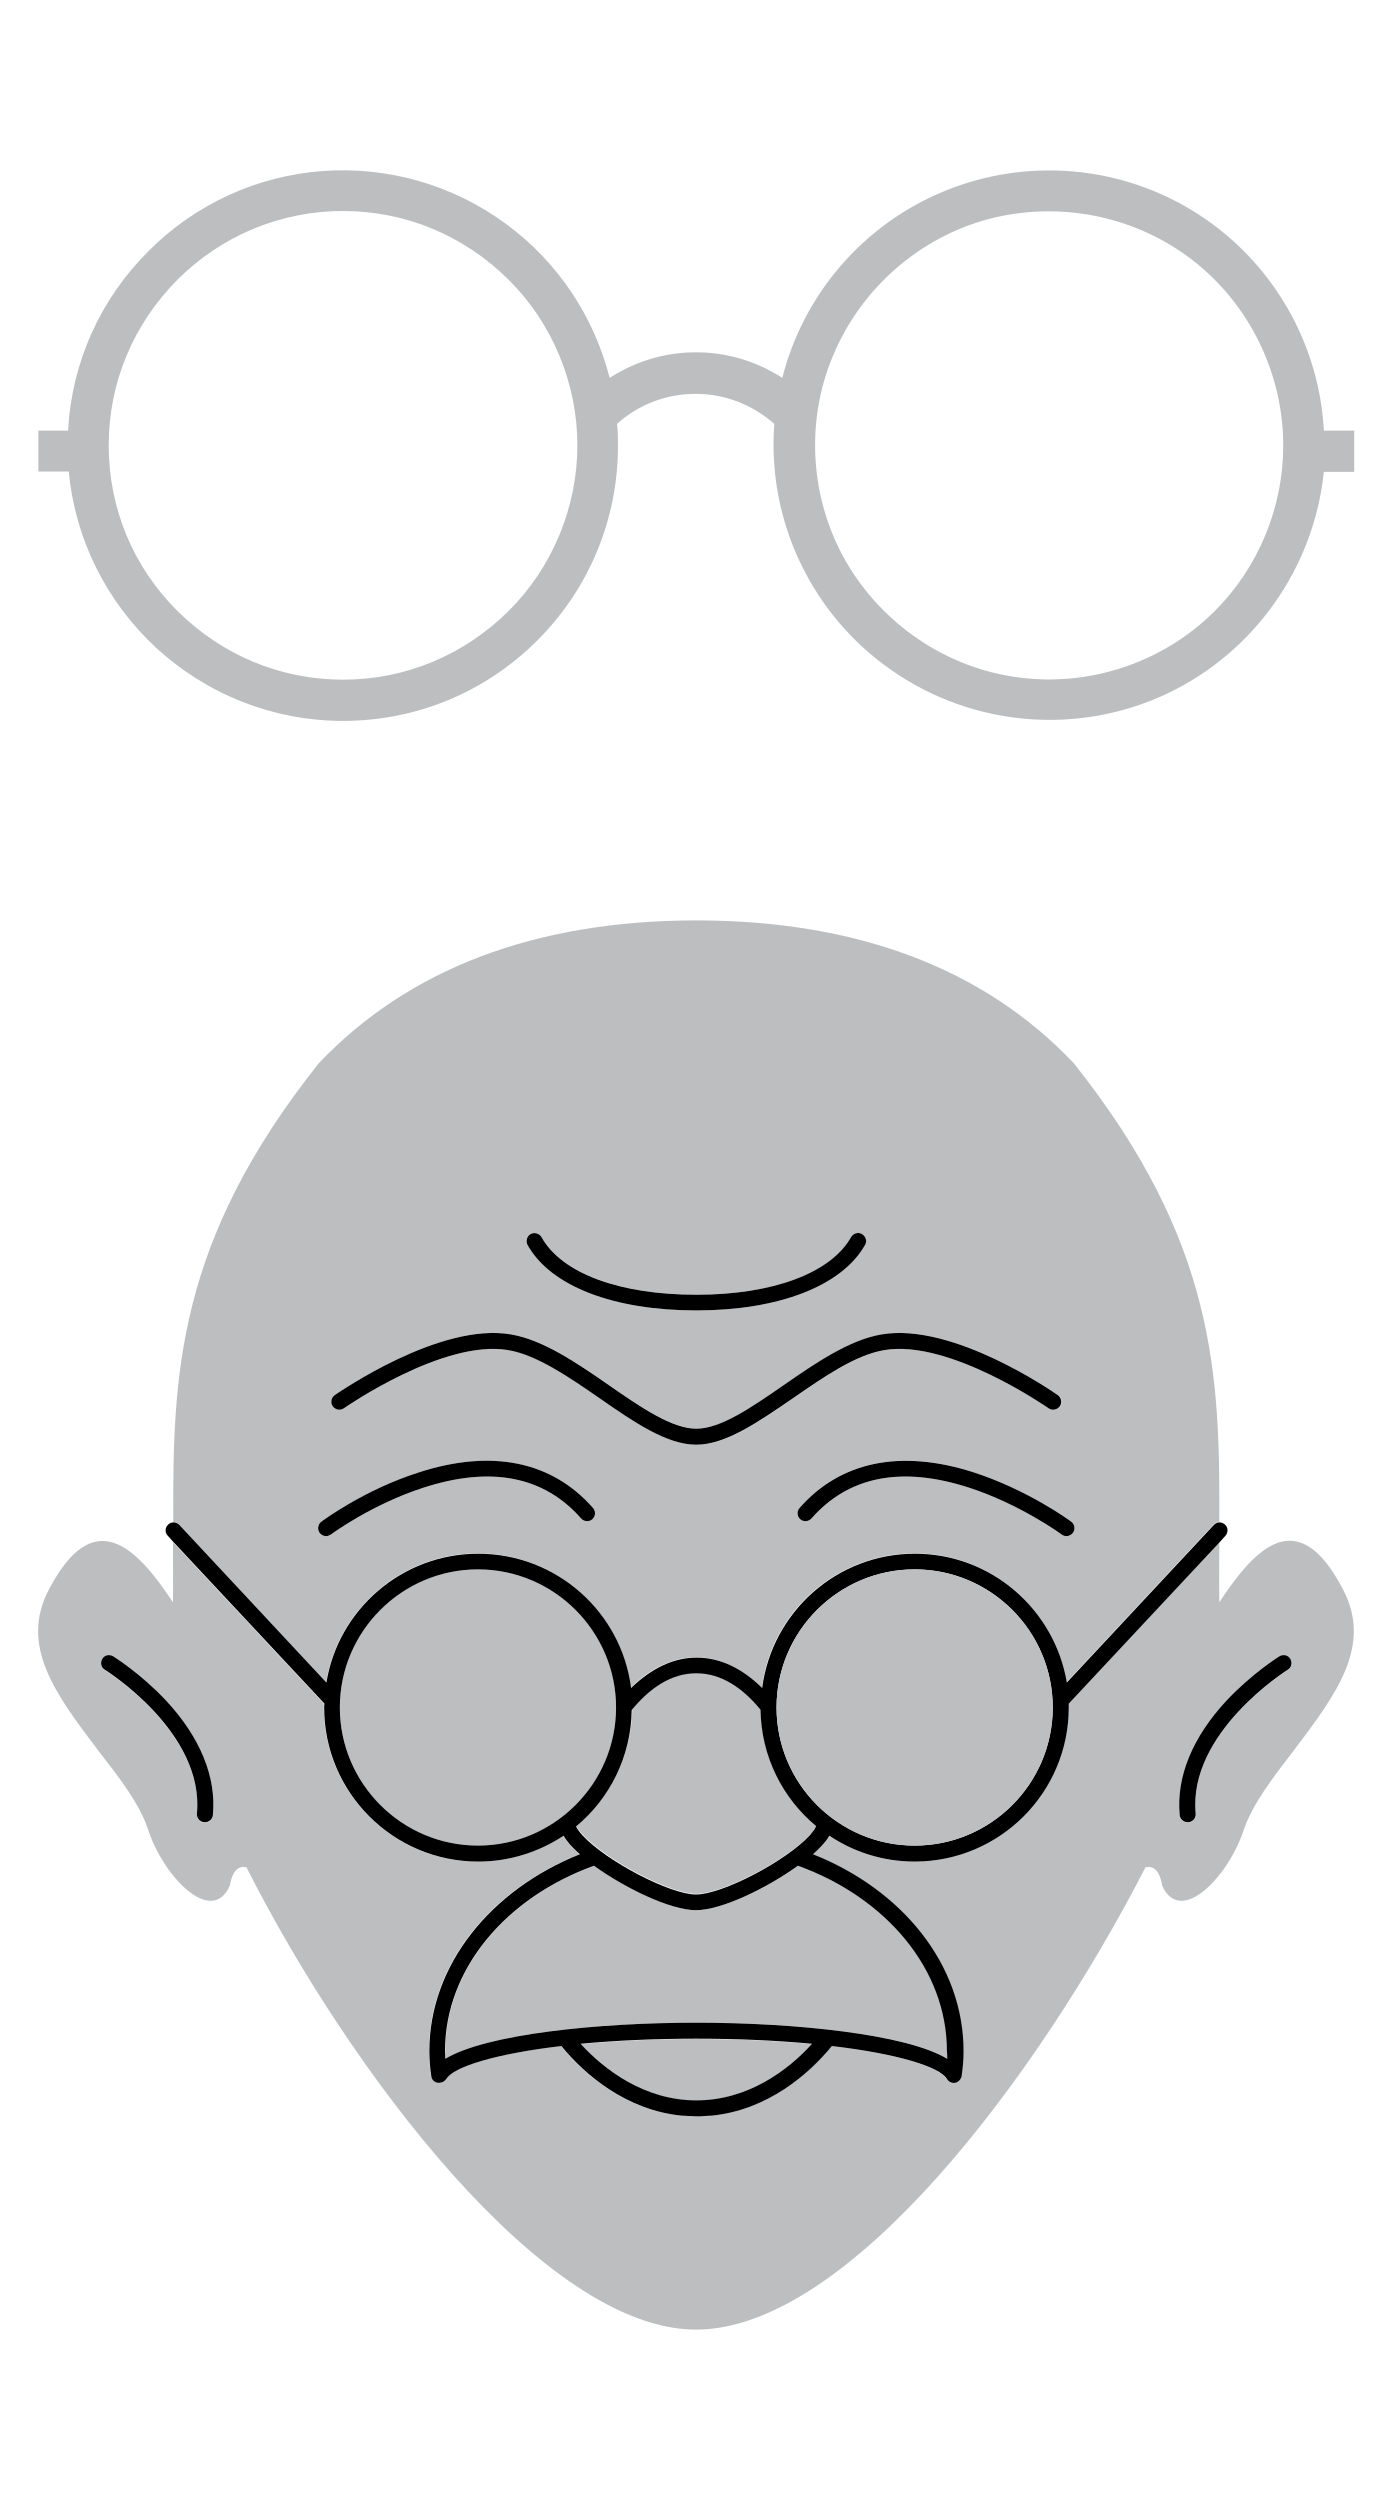
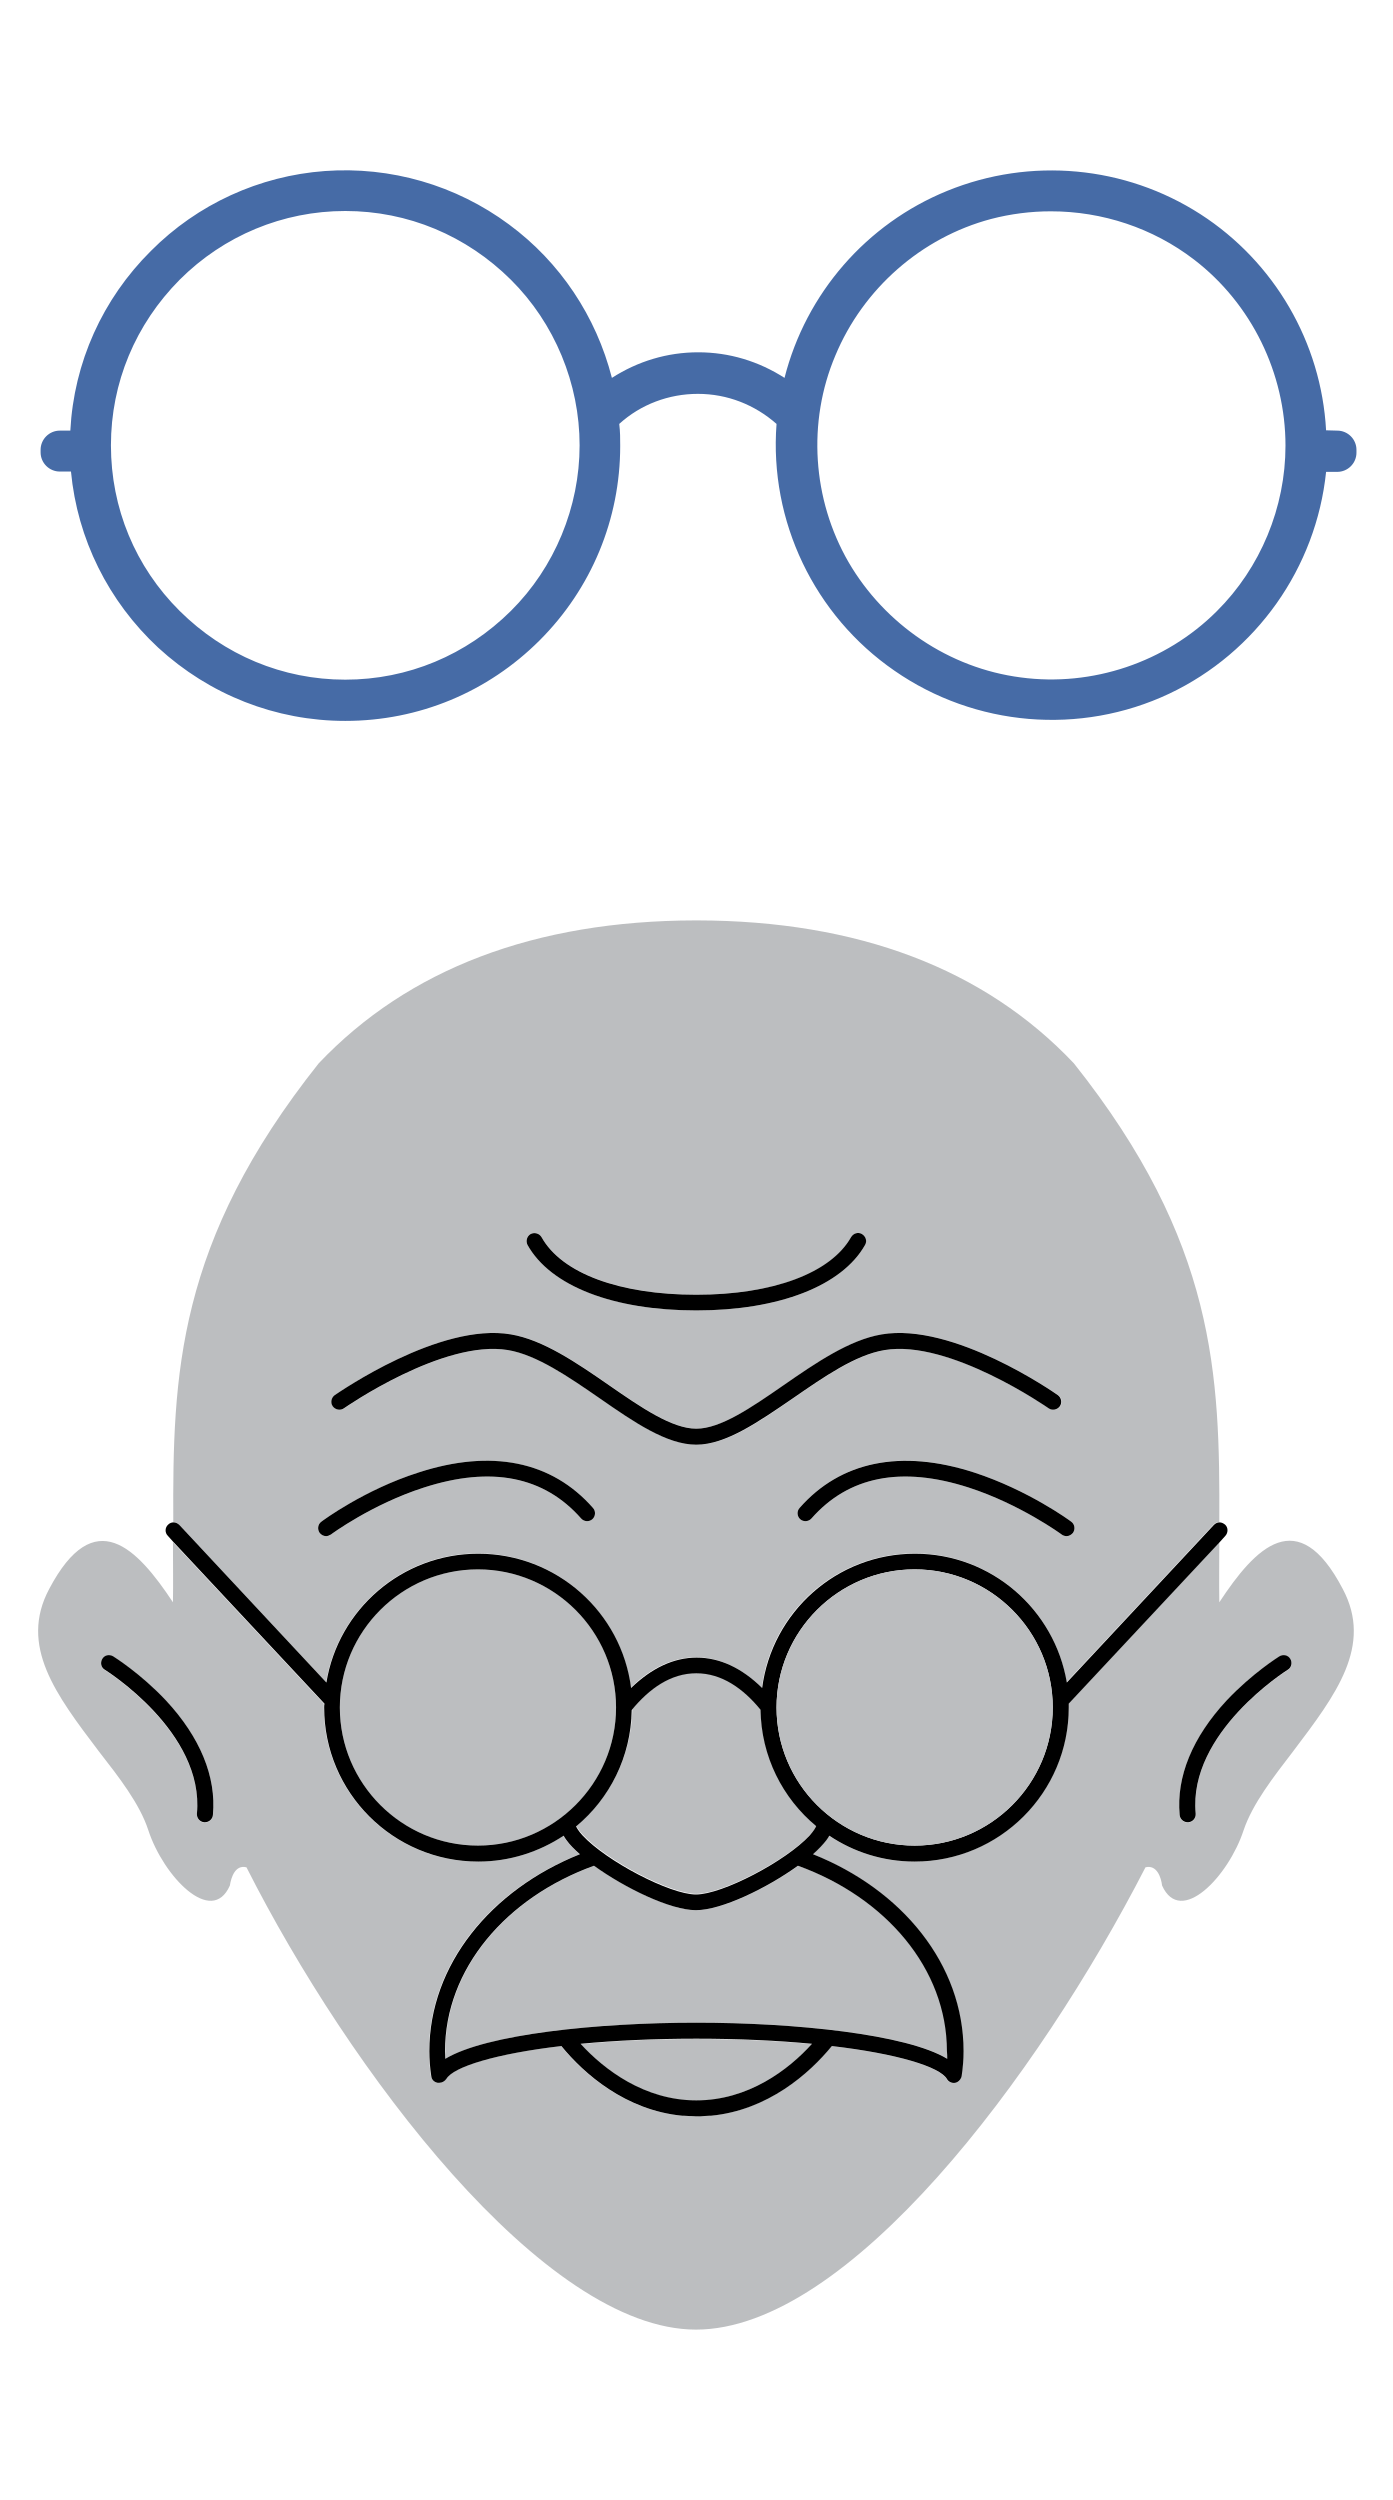
<svg xmlns="http://www.w3.org/2000/svg" version="1.1" id="Capa_1" x="0px" y="0px" viewBox="0 0 435.6 782" style="enable-background:new 0 0 435.6 782;" xml:space="preserve">
  <style type="text/css">
	.st0{fill:#BCBEC0;}
+ 	.st1{fill:#466BA6;}
</style>
  <g>
-     <g>
-       <path class="st0" d="M381.4,501.2c-0.1-6.4,0-12.7,0-18.8l-47.2,50.5c0,0.4,0,0.8,0,1.2c0,26.6-21.6,48.2-48.2,48.2    c-9.8,0-19-3-26.7-8.1c-0.3,0.5-0.5,0.9-0.9,1.4c-1,1.4-2.5,2.9-4.2,4.4c27.8,11.1,47.1,34.6,47.1,61.6c0,2.5-0.2,5.2-0.6,7.8    c-0.1,1.1-0.9,1.9-2,2.1c-1,0.2-2.1-0.3-2.6-1.2c-2.2-3.8-15.5-7.9-36-10.3c-7.1,8.7-20.1,20.1-37.8,21.8c-0.2,0-0.3,0-0.5,0    c-0.6,0-1.1,0.1-1.7,0.1c-0.8,0-1.5,0.1-2.3,0.1s-1.6,0-2.3-0.1c-0.6,0-1.1-0.1-1.7-0.1c-0.2,0-0.3,0-0.5,0    c-17.7-1.7-30.7-13.1-37.8-21.8c-20.5,2.4-33.8,6.5-36,10.3c-0.5,0.8-1.3,1.2-2.2,1.2c-0.2,0-0.3,0-0.5,0c-1-0.2-1.8-1.1-2-2.1    c-0.4-2.7-0.6-5.3-0.6-7.8c0-27.1,19.2-50.5,47.1-61.6c-1.8-1.6-3.2-3.1-4.2-4.4c-0.4-0.5-0.6-0.9-0.9-1.4    c-7.6,5.1-16.8,8.1-26.7,8.1c-26.6,0-48.2-21.6-48.2-48.2c0-0.4,0-0.8,0-1.2l-47.2-50.5c0,6.2,0.1,12.4,0,18.8    c-11.3-17.1-24.6-30.9-38.7-4.2c-9.5,17.8,2.1,33.1,15.5,50.8c6.3,8.1,12.8,16.4,15.5,24.7c4.7,14.4,19.8,30.2,25.5,17.3    c0.4-2.6,1.7-6.6,5.2-5.7c32,63.3,93,144.6,140.6,144.6s106.9-79,140.6-144.6c3.6-0.9,4.9,3.2,5.2,5.7    c5.8,12.9,20.8-2.9,25.5-17.3c2.8-8.3,9.3-16.6,15.5-24.7c13.4-17.7,25-33,15.5-50.8C406,470.2,392.7,484,381.4,501.2z     M66.6,567.8c-0.1,1.3-1.2,2.3-2.5,2.3c-0.1,0-0.2,0-0.2,0c-1.4-0.1-2.4-1.3-2.3-2.7c2.4-25.4-28.5-44.8-28.8-45    c-1.2-0.7-1.5-2.3-0.8-3.4c0.7-1.2,2.3-1.5,3.4-0.8c0.3,0.2,8.5,5.3,16.5,13.8C62.6,543.5,67.7,555.9,66.6,567.8z M402.8,522.4    c-0.3,0.2-31.2,19.5-28.8,45c0.1,1.4-0.9,2.6-2.3,2.7c-0.1,0-0.2,0-0.2,0c-1.3,0-2.4-1-2.5-2.3c-1.1-11.9,4-24.3,14.7-35.8    c8-8.6,16.2-13.6,16.5-13.8c1.2-0.7,2.7-0.4,3.4,0.8C404.4,520.1,404,521.6,402.8,522.4z" />
-       <path class="st0" d="M56,476.9l46,49.3c3.8-22.8,23.6-40.3,47.5-40.3c24.5,0,44.7,18.3,47.8,42c6.4-6.3,13.3-9.5,20.5-9.5    s14.1,3.3,20.5,9.5c3-23.7,23.3-42,47.8-42c23.9,0,43.8,17.5,47.5,40.3l46-49.3c0.5-0.5,1.2-0.8,1.8-0.8    c0.2-46.1-1-87.5-45.5-143.5c-28-29.6-67.6-44.6-117.8-44.7l0,0c-0.1,0-0.2,0-0.3,0s-0.2,0-0.3,0l0,0    c-50.2,0.1-89.8,15.2-117.8,44.7c-44.5,56-45.7,97.5-45.5,143.5C54.9,476.2,55.5,476.4,56,476.9z M335.1,476    c1.1,0.8,1.3,2.4,0.5,3.5c-0.5,0.7-1.2,1-2,1c-0.5,0-1-0.2-1.5-0.5c-0.1-0.1-12.9-9.5-29.1-14.7c-21.1-6.8-37.6-3.5-49.2,9.7    c-0.9,1-2.5,1.1-3.5,0.2s-1.1-2.5-0.2-3.5c12.9-14.7,31.8-18.5,54.6-11.1C321.6,466.1,334.6,475.6,335.1,476z M166,386    c1.2-0.7,2.7-0.2,3.4,1c6.3,11.2,24.4,18,48.4,18c24.1,0,42.2-6.7,48.4-18c0.7-1.2,2.2-1.6,3.4-1c1.2,0.7,1.6,2.2,1,3.4    c-7.2,12.8-26.9,20.5-52.8,20.5s-45.6-7.7-52.8-20.5C164.3,388.2,164.8,386.7,166,386z M104.8,436.4c1.3-0.9,32.7-22.8,55.1-19    c10.1,1.7,20.6,8.9,30.7,15.9c10.1,7,19.7,13.6,27.3,13.6s17.2-6.6,27.3-13.6s20.6-14.2,30.7-15.9c22.3-3.8,53.7,18.1,55.1,19    c1.1,0.8,1.4,2.4,0.6,3.5s-2.4,1.4-3.5,0.6c-0.3-0.2-31-21.6-51.3-18.2c-9,1.5-19,8.4-28.7,15.1c-10.8,7.5-21,14.5-30.2,14.5    s-19.4-7.1-30.2-14.5c-9.7-6.7-19.6-13.6-28.7-15.1c-20.3-3.4-51,18-51.3,18.2c-1.1,0.8-2.7,0.5-3.5-0.6    C103.4,438.7,103.6,437.2,104.8,436.4z M100.5,476c0.5-0.4,13.5-9.9,30.4-15.4c22.9-7.4,41.8-3.5,54.6,11.1c0.9,1,0.8,2.6-0.2,3.5    s-2.6,0.8-3.5-0.2c-11.6-13.2-28.1-16.5-49.2-9.7c-16.1,5.2-29,14.6-29.1,14.7c-0.4,0.3-1,0.5-1.5,0.5c-0.8,0-1.5-0.4-2-1    C99.1,478.4,99.4,476.8,100.5,476z" />
-       <path class="st0" d="M254,639.4c-10.6-1-22.8-1.6-36.2-1.6s-25.6,0.6-36.2,1.6c7.4,8.1,20,17.7,36.2,17.7    C234,657,246.6,647.5,254,639.4z" />
-       <path class="st0" d="M249.7,583.6c-9.7,7-23.9,13.9-31.9,13.9l0,0c-8,0-22.2-6.9-31.9-13.9c-27.4,9.9-46.6,32.2-46.6,58    c0,0.8,0,1.6,0.1,2.4c12.7-7.7,47.6-11.3,78.5-11.3s65.8,3.6,78.5,11.3c0-0.8,0.1-1.6,0.1-2.4    C296.3,615.8,277.1,593.5,249.7,583.6z" />
-       <path class="st0" d="M180.3,571.1c0.2,0.5,0.7,1.4,2,2.8c7.5,8.1,27.4,18.5,35.5,18.5l0,0c8.1,0,28.1-10.4,35.6-18.5    c1.3-1.4,1.8-2.4,2-2.9c-10.5-8.7-17.2-21.8-17.4-36.4c-5.5-6.6-12.2-11.4-20.1-11.4c-8,0-14.7,4.8-20.1,11.4    C197.5,549.4,190.7,562.4,180.3,571.1z" />
-       <circle class="st0" cx="149.5" cy="534.1" r="43.2" />
-       <path d="M101.4,534.1c0,26.6,21.6,48.2,48.2,48.2c9.8,0,19-3,26.7-8.1c0.3,0.5,0.5,0.9,0.9,1.4c1,1.4,2.5,2.9,4.2,4.4    c-27.8,11.1-47.1,34.6-47.1,61.6c0,2.5,0.2,5.2,0.6,7.8c0.1,1.1,0.9,1.9,2,2.1c0.2,0,0.3,0,0.5,0c0.9,0,1.7-0.5,2.2-1.2    c2.2-3.8,15.5-7.9,36-10.3c7.1,8.7,20.1,20.1,37.8,21.8c0.2,0,0.3,0,0.5,0c0.6,0,1.1,0.1,1.7,0.1c0.8,0,1.5,0.1,2.3,0.1    s1.6,0,2.3-0.1c0.6,0,1.1-0.1,1.7-0.1c0.2,0,0.3,0,0.5,0c17.7-1.7,30.7-13.1,37.8-21.8c20.5,2.4,33.8,6.5,36,10.3    c0.5,0.9,1.6,1.4,2.6,1.2s1.8-1.1,2-2.1c0.4-2.7,0.6-5.3,0.6-7.8c0-27.1-19.2-50.5-47.1-61.6c1.8-1.6,3.2-3.1,4.2-4.4    c0.4-0.5,0.6-0.9,0.9-1.4c7.6,5.1,16.8,8.1,26.7,8.1c26.6,0,48.2-21.6,48.2-48.2c0-0.4,0-0.8,0-1.2l47.2-50.5l1.8-2    c0.9-1,0.9-2.6-0.1-3.5c-0.5-0.4-1.1-0.7-1.7-0.7c-0.7,0-1.3,0.3-1.8,0.8l-46,49.3c-3.8-22.8-23.6-40.3-47.5-40.3    c-24.5,0-44.7,18.3-47.8,42c-6.4-6.3-13.3-9.5-20.5-9.5s-14.1,3.3-20.5,9.5c-3-23.7-23.3-42-47.8-42c-23.9,0-43.8,17.5-47.5,40.3    l-46-49.3c-0.5-0.5-1.2-0.8-1.8-0.8s-1.2,0.2-1.7,0.7c-1,0.9-1.1,2.5-0.1,3.5l1.8,2l47.2,50.5    C101.4,533.3,101.4,533.7,101.4,534.1z M192.7,534.1c0,23.8-19.4,43.2-43.2,43.2s-43.2-19.4-43.2-43.2c0-23.8,19.4-43.2,43.2-43.2    S192.7,510.3,192.7,534.1z M217.8,523.4c8,0,14.7,4.8,20.1,11.4c0.2,14.6,6.9,27.7,17.4,36.4c-0.2,0.5-0.7,1.4-2,2.9    c-7.5,8.1-27.4,18.5-35.6,18.5l0,0c-8.1,0-28-10.4-35.5-18.5c-1.3-1.4-1.8-2.4-2-2.8c10.5-8.7,17.2-21.8,17.4-36.4    C203.1,528.2,209.8,523.4,217.8,523.4z M286.1,490.9c23.8,0,43.2,19.4,43.2,43.2c0,23.8-19.4,43.2-43.2,43.2s-43.2-19.4-43.2-43.2    C242.9,510.3,262.3,490.9,286.1,490.9z M296.3,644c-12.7-7.7-47.6-11.3-78.5-11.3s-65.8,3.6-78.5,11.3c0-0.8-0.1-1.6-0.1-2.4    c0-25.8,19.2-48.1,46.6-58c9.7,7,23.9,13.9,31.9,13.9l0,0c8,0,22.2-6.9,31.9-13.9c27.4,9.9,46.6,32.2,46.6,58    C296.3,642.4,296.3,643.2,296.3,644z M217.8,657c-16.2,0-28.8-9.6-36.2-17.7c10.6-1,22.8-1.6,36.2-1.6s25.6,0.6,36.2,1.6    C246.6,647.5,234,657,217.8,657z" />
-       <circle class="st0" cx="286.1" cy="534.1" r="43.2" />
-       <path d="M35.4,518.1c-1.2-0.7-2.7-0.4-3.4,0.8s-0.4,2.7,0.8,3.4c0.3,0.2,31.2,19.5,28.8,45c-0.1,1.4,0.9,2.6,2.3,2.7    c0.1,0,0.2,0,0.2,0c1.3,0,2.4-1,2.5-2.3c1.1-11.9-4-24.3-14.7-35.8C43.9,523.4,35.7,518.3,35.4,518.1z" />
-       <path d="M400.2,518.1c-0.3,0.2-8.5,5.3-16.5,13.8c-10.7,11.5-15.8,23.9-14.7,35.8c0.1,1.3,1.2,2.3,2.5,2.3c0.1,0,0.2,0,0.2,0    c1.4-0.1,2.4-1.3,2.3-2.7c-2.4-25.4,28.5-44.8,28.8-45c1.2-0.7,1.5-2.3,0.8-3.4C402.9,517.7,401.4,517.4,400.2,518.1z" />
-       <path d="M217.8,409.9c25.9,0,45.6-7.7,52.8-20.5c0.7-1.2,0.2-2.7-1-3.4c-1.2-0.7-2.7-0.2-3.4,1c-6.3,11.2-24.4,18-48.4,18    s-42.1-6.7-48.4-18c-0.7-1.2-2.2-1.6-3.4-1c-1.2,0.7-1.6,2.2-1,3.4C172.2,402.3,191.9,409.9,217.8,409.9z" />
-       <path d="M102,480.5c0.5,0,1-0.2,1.5-0.5c0.1-0.1,12.9-9.5,29.1-14.7c21.1-6.8,37.6-3.5,49.2,9.7c0.9,1,2.5,1.1,3.5,0.2    c1-0.9,1.1-2.5,0.2-3.5c-12.9-14.7-31.8-18.5-54.6-11.1c-16.9,5.4-29.9,15-30.4,15.4c-1.1,0.8-1.3,2.4-0.5,3.5    C100.5,480.1,101.2,480.5,102,480.5z" />
-       <path d="M250.1,471.7c-0.9,1-0.8,2.6,0.2,3.5s2.6,0.8,3.5-0.2c11.6-13.2,28.1-16.5,49.2-9.7c16.1,5.2,29,14.6,29.1,14.7    c0.4,0.3,1,0.5,1.5,0.5c0.8,0,1.5-0.4,2-1c0.8-1.1,0.6-2.7-0.5-3.5c-0.5-0.4-13.5-9.9-30.4-15.4    C281.8,453.2,262.9,457.1,250.1,471.7z" />
-       <path d="M107.6,440.5c0.3-0.2,31-21.6,51.3-18.2c9,1.5,19,8.4,28.7,15.1c10.8,7.5,21,14.5,30.2,14.5s19.4-7.1,30.2-14.5    c9.7-6.7,19.6-13.6,28.7-15.1c20.3-3.4,51,18,51.3,18.2c1.1,0.8,2.7,0.5,3.5-0.6s0.5-2.7-0.6-3.5c-1.3-0.9-32.7-22.8-55.1-19    c-10.1,1.7-20.6,8.9-30.7,15.9c-10.1,7-19.7,13.6-27.3,13.6s-17.2-6.6-27.3-13.6s-20.6-14.2-30.7-15.9    c-22.3-3.8-53.7,18.1-55.1,19c-1.1,0.8-1.4,2.4-0.6,3.5C104.9,441,106.5,441.3,107.6,440.5z" />
-     </g>
-     <g>
-       <path class="st0" d="M414.1,134.6c-1.5-27.5-16.2-52.7-39.3-67.6c-23.6-15.2-53.2-17.9-79.2-7.3c-25.3,10.3-44.2,32.1-50.9,58.5    c-8.1-5.2-17.3-8-27-8c-9.7,0-18.9,2.8-27,8c-4.9-19.2-16.2-36.2-32.2-48c-16.6-12.3-37-18.2-57.6-16.7    c-20.4,1.5-39.8,10.3-54.4,25c-15.1,15-24.1,34.9-25.2,56.2H12v12.8h9.5c2,21.1,11.7,40.6,27.3,55.1c16,14.7,36.7,22.9,58.5,22.9    c23,0,44.6-9,60.8-25.2s25.2-37.9,25.2-60.8c0-2.3,0-4.5-0.3-6.9c6.7-6.1,15.5-9.4,24.6-9.4c9.2,0,17.8,3.4,24.6,9.4    c-2.3,30.4,11.8,59.9,36.9,77.2c25.2,17.5,58.1,20.3,85.9,7.2c27.3-12.9,46-39.4,49.1-69.4h9.5v-12.9H414.1z M401.4,139.4    c0,19.3-7.8,38.2-21.5,51.8l0,0c-16,16-39,23.7-61.3,20.7c-22.4-2.9-42.5-16.5-53.9-36.1c-11.3-19.6-12.9-43.8-4.1-64.6    c8.7-20.9,26.9-36.9,48.7-42.7c6.1-1.6,12.5-2.4,18.7-2.4c16.1,0,31.9,5.2,44.8,15.1C390.8,95,401.4,116.8,401.4,139.4z     M159.1,191.1c-13.9,13.8-32.2,21.5-51.8,21.5s-37.9-7.7-51.8-21.5C41.6,177.3,34,158.9,34,139.3s7.7-37.9,21.5-51.8    C69.3,73.7,87.8,66,107.3,66c19.6,0,37.9,7.7,51.8,21.5c13.7,13.6,21.5,32.5,21.5,51.8S172.8,177.5,159.1,191.1L159.1,191.1z" />
-     </g>
+     <path class="st0" d="M381.4,501.2c-0.1-6.4,0-12.7,0-18.8l-47.2,50.5c0,0.4,0,0.8,0,1.2c0,26.6-21.6,48.2-48.2,48.2   c-9.8,0-19-3-26.7-8.1c-0.3,0.5-0.5,0.9-0.9,1.4c-1,1.4-2.5,2.9-4.2,4.4c27.8,11.1,47.1,34.6,47.1,61.6c0,2.5-0.2,5.2-0.6,7.8   c-0.1,1.1-0.9,1.9-2,2.1c-1,0.2-2.1-0.3-2.6-1.2c-2.2-3.8-15.5-7.9-36-10.3c-7.1,8.7-20.1,20.1-37.8,21.8c-0.2,0-0.3,0-0.5,0   c-0.6,0-1.1,0.1-1.7,0.1c-0.8,0-1.5,0.1-2.3,0.1s-1.6,0-2.3-0.1c-0.6,0-1.1-0.1-1.7-0.1c-0.2,0-0.3,0-0.5,0   c-17.7-1.7-30.7-13.1-37.8-21.8c-20.5,2.4-33.8,6.5-36,10.3c-0.5,0.8-1.3,1.2-2.2,1.2c-0.2,0-0.3,0-0.5,0c-1-0.2-1.8-1.1-2-2.1   c-0.4-2.7-0.6-5.3-0.6-7.8c0-27.1,19.2-50.5,47.1-61.6c-1.8-1.6-3.2-3.1-4.2-4.4c-0.4-0.5-0.6-0.9-0.9-1.4   c-7.6,5.1-16.8,8.1-26.7,8.1c-26.6,0-48.2-21.6-48.2-48.2c0-0.4,0-0.8,0-1.2l-47.2-50.5c0,6.2,0.1,12.4,0,18.8   c-11.3-17.1-24.6-30.9-38.7-4.2c-9.5,17.8,2.1,33.1,15.5,50.8c6.3,8.1,12.8,16.4,15.5,24.7c4.7,14.4,19.8,30.2,25.5,17.3   c0.4-2.6,1.7-6.6,5.2-5.7c32,63.3,93,144.6,140.6,144.6s106.9-79,140.6-144.6c3.6-0.9,4.9,3.2,5.2,5.7c5.8,12.9,20.8-2.9,25.5-17.3   c2.8-8.3,9.3-16.6,15.5-24.7c13.4-17.7,25-33,15.5-50.8C406,470.2,392.7,484,381.4,501.2z M66.6,567.8c-0.1,1.3-1.2,2.3-2.5,2.3   c-0.1,0-0.2,0-0.2,0c-1.4-0.1-2.4-1.3-2.3-2.7c2.4-25.4-28.5-44.8-28.8-45c-1.2-0.7-1.5-2.3-0.8-3.4c0.7-1.2,2.3-1.5,3.4-0.8   c0.3,0.2,8.5,5.3,16.5,13.8C62.6,543.5,67.7,555.9,66.6,567.8z M402.8,522.4c-0.3,0.2-31.2,19.5-28.8,45c0.1,1.4-0.9,2.6-2.3,2.7   c-0.1,0-0.2,0-0.2,0c-1.3,0-2.4-1-2.5-2.3c-1.1-11.9,4-24.3,14.7-35.8c8-8.6,16.2-13.6,16.5-13.8c1.2-0.7,2.7-0.4,3.4,0.8   C404.4,520.1,404,521.6,402.8,522.4z" />
+     <path class="st0" d="M56,476.9l46,49.3c3.8-22.8,23.6-40.3,47.5-40.3c24.5,0,44.7,18.3,47.8,42c6.4-6.3,13.3-9.5,20.5-9.5   s14.1,3.3,20.5,9.5c3-23.7,23.3-42,47.8-42c23.9,0,43.8,17.5,47.5,40.3l46-49.3c0.5-0.5,1.2-0.8,1.8-0.8   c0.2-46.1-1-87.5-45.5-143.5c-28-29.6-67.6-44.6-117.8-44.7l0,0c-0.1,0-0.2,0-0.3,0s-0.2,0-0.3,0l0,0   c-50.2,0.1-89.8,15.2-117.8,44.7c-44.5,56-45.7,97.5-45.5,143.5C54.9,476.2,55.5,476.4,56,476.9z M335.1,476   c1.1,0.8,1.3,2.4,0.5,3.5c-0.5,0.7-1.2,1-2,1c-0.5,0-1-0.2-1.5-0.5c-0.1-0.1-12.9-9.5-29.1-14.7c-21.1-6.8-37.6-3.5-49.2,9.7   c-0.9,1-2.5,1.1-3.5,0.2s-1.1-2.5-0.2-3.5c12.9-14.7,31.8-18.5,54.6-11.1C321.6,466.1,334.6,475.6,335.1,476z M166,386   c1.2-0.7,2.7-0.2,3.4,1c6.3,11.2,24.4,18,48.4,18c24.1,0,42.2-6.7,48.4-18c0.7-1.2,2.2-1.6,3.4-1c1.2,0.7,1.6,2.2,1,3.4   c-7.2,12.8-26.9,20.5-52.8,20.5s-45.6-7.7-52.8-20.5C164.3,388.2,164.8,386.7,166,386z M104.8,436.4c1.3-0.9,32.7-22.8,55.1-19   c10.1,1.7,20.6,8.9,30.7,15.9c10.1,7,19.7,13.6,27.3,13.6s17.2-6.6,27.3-13.6s20.6-14.2,30.7-15.9c22.3-3.8,53.7,18.1,55.1,19   c1.1,0.8,1.4,2.4,0.6,3.5s-2.4,1.4-3.5,0.6c-0.3-0.2-31-21.6-51.3-18.2c-9,1.5-19,8.4-28.7,15.1c-10.8,7.5-21,14.5-30.2,14.5   s-19.4-7.1-30.2-14.5c-9.7-6.7-19.6-13.6-28.7-15.1c-20.3-3.4-51,18-51.3,18.2c-1.1,0.8-2.7,0.5-3.5-0.6   C103.4,438.7,103.6,437.2,104.8,436.4z M100.5,476c0.5-0.4,13.5-9.9,30.4-15.4c22.9-7.4,41.8-3.5,54.6,11.1c0.9,1,0.8,2.6-0.2,3.5   s-2.6,0.8-3.5-0.2c-11.6-13.2-28.1-16.5-49.2-9.7c-16.1,5.2-29,14.6-29.1,14.7c-0.4,0.3-1,0.5-1.5,0.5c-0.8,0-1.5-0.4-2-1   C99.1,478.4,99.4,476.8,100.5,476z" />
+     <path class="st0" d="M254,639.4c-10.6-1-22.8-1.6-36.2-1.6s-25.6,0.6-36.2,1.6c7.4,8.1,20,17.7,36.2,17.7   C234,657,246.6,647.5,254,639.4z" />
+     <path class="st0" d="M249.7,583.6c-9.7,7-23.9,13.9-31.9,13.9l0,0c-8,0-22.2-6.9-31.9-13.9c-27.4,9.9-46.6,32.2-46.6,58   c0,0.8,0,1.6,0.1,2.4c12.7-7.7,47.6-11.3,78.5-11.3s65.8,3.6,78.5,11.3c0-0.8,0.1-1.6,0.1-2.4C296.3,615.8,277.1,593.5,249.7,583.6   z" />
+     <path class="st0" d="M180.3,571.1c0.2,0.5,0.7,1.4,2,2.8c7.5,8.1,27.4,18.5,35.5,18.5l0,0c8.1,0,28.1-10.4,35.6-18.5   c1.3-1.4,1.8-2.4,2-2.9c-10.5-8.7-17.2-21.8-17.4-36.4c-5.5-6.6-12.2-11.4-20.1-11.4c-8,0-14.7,4.8-20.1,11.4   C197.5,549.4,190.7,562.4,180.3,571.1z" />
+     <circle class="st0" cx="149.5" cy="534.1" r="43.2" />
+     <path d="M101.4,534.1c0,26.6,21.6,48.2,48.2,48.2c9.8,0,19-3,26.7-8.1c0.3,0.5,0.5,0.9,0.9,1.4c1,1.4,2.5,2.9,4.2,4.4   c-27.8,11.1-47.1,34.6-47.1,61.6c0,2.5,0.2,5.2,0.6,7.8c0.1,1.1,0.9,1.9,2,2.1c0.2,0,0.3,0,0.5,0c0.9,0,1.7-0.5,2.2-1.2   c2.2-3.8,15.5-7.9,36-10.3c7.1,8.7,20.1,20.1,37.8,21.8c0.2,0,0.3,0,0.5,0c0.6,0,1.1,0.1,1.7,0.1c0.8,0,1.5,0.1,2.3,0.1   s1.6,0,2.3-0.1c0.6,0,1.1-0.1,1.7-0.1c0.2,0,0.3,0,0.5,0c17.7-1.7,30.7-13.1,37.8-21.8c20.5,2.4,33.8,6.5,36,10.3   c0.5,0.9,1.6,1.4,2.6,1.2s1.8-1.1,2-2.1c0.4-2.7,0.6-5.3,0.6-7.8c0-27.1-19.2-50.5-47.1-61.6c1.8-1.6,3.2-3.1,4.2-4.4   c0.4-0.5,0.6-0.9,0.9-1.4c7.6,5.1,16.8,8.1,26.7,8.1c26.6,0,48.2-21.6,48.2-48.2c0-0.4,0-0.8,0-1.2l47.2-50.5l1.8-2   c0.9-1,0.9-2.6-0.1-3.5c-0.5-0.4-1.1-0.7-1.7-0.7c-0.7,0-1.3,0.3-1.8,0.8l-46,49.3c-3.8-22.8-23.6-40.3-47.5-40.3   c-24.5,0-44.7,18.3-47.8,42c-6.4-6.3-13.3-9.5-20.5-9.5s-14.1,3.3-20.5,9.5c-3-23.7-23.3-42-47.8-42c-23.9,0-43.8,17.5-47.5,40.3   l-46-49.3c-0.5-0.5-1.2-0.8-1.8-0.8s-1.2,0.2-1.7,0.7c-1,0.9-1.1,2.5-0.1,3.5l1.8,2l47.2,50.5C101.4,533.3,101.4,533.7,101.4,534.1   z M192.7,534.1c0,23.8-19.4,43.2-43.2,43.2s-43.2-19.4-43.2-43.2s19.4-43.2,43.2-43.2S192.7,510.3,192.7,534.1z M217.8,523.4   c8,0,14.7,4.8,20.1,11.4c0.2,14.6,6.9,27.7,17.4,36.4c-0.2,0.5-0.7,1.4-2,2.9c-7.5,8.1-27.4,18.5-35.6,18.5l0,0   c-8.1,0-28-10.4-35.5-18.5c-1.3-1.4-1.8-2.4-2-2.8c10.5-8.7,17.2-21.8,17.4-36.4C203.1,528.2,209.8,523.4,217.8,523.4z    M286.1,490.9c23.8,0,43.2,19.4,43.2,43.2s-19.4,43.2-43.2,43.2s-43.2-19.4-43.2-43.2C242.9,510.3,262.3,490.9,286.1,490.9z    M296.3,644c-12.7-7.7-47.6-11.3-78.5-11.3s-65.8,3.6-78.5,11.3c0-0.8-0.1-1.6-0.1-2.4c0-25.8,19.2-48.1,46.6-58   c9.7,7,23.9,13.9,31.9,13.9l0,0c8,0,22.2-6.9,31.9-13.9c27.4,9.9,46.6,32.2,46.6,58C296.3,642.4,296.3,643.2,296.3,644z M217.8,657   c-16.2,0-28.8-9.6-36.2-17.7c10.6-1,22.8-1.6,36.2-1.6s25.6,0.6,36.2,1.6C246.6,647.5,234,657,217.8,657z" />
+     <circle class="st0" cx="286.1" cy="534.1" r="43.2" />
+     <path d="M35.4,518.1c-1.2-0.7-2.7-0.4-3.4,0.8s-0.4,2.7,0.8,3.4c0.3,0.2,31.2,19.5,28.8,45c-0.1,1.4,0.9,2.6,2.3,2.7   c0.1,0,0.2,0,0.2,0c1.3,0,2.4-1,2.5-2.3c1.1-11.9-4-24.3-14.7-35.8C43.9,523.4,35.7,518.3,35.4,518.1z" />
+     <path d="M400.2,518.1c-0.3,0.2-8.5,5.3-16.5,13.8c-10.7,11.5-15.8,23.9-14.7,35.8c0.1,1.3,1.2,2.3,2.5,2.3c0.1,0,0.2,0,0.2,0   c1.4-0.1,2.4-1.3,2.3-2.7c-2.4-25.4,28.5-44.8,28.8-45c1.2-0.7,1.5-2.3,0.8-3.4C402.9,517.7,401.4,517.4,400.2,518.1z" />
+     <path d="M217.8,409.9c25.9,0,45.6-7.7,52.8-20.5c0.7-1.2,0.2-2.7-1-3.4c-1.2-0.7-2.7-0.2-3.4,1c-6.3,11.2-24.4,18-48.4,18   s-42.1-6.7-48.4-18c-0.7-1.2-2.2-1.6-3.4-1c-1.2,0.7-1.6,2.2-1,3.4C172.2,402.3,191.9,409.9,217.8,409.9z" />
+     <path d="M102,480.5c0.5,0,1-0.2,1.5-0.5c0.1-0.1,12.9-9.5,29.1-14.7c21.1-6.8,37.6-3.5,49.2,9.7c0.9,1,2.5,1.1,3.5,0.2   s1.1-2.5,0.2-3.5c-12.9-14.7-31.8-18.5-54.6-11.1c-16.9,5.4-29.9,15-30.4,15.4c-1.1,0.8-1.3,2.4-0.5,3.5   C100.5,480.1,101.2,480.5,102,480.5z" />
+     <path d="M250.1,471.7c-0.9,1-0.8,2.6,0.2,3.5s2.6,0.8,3.5-0.2c11.6-13.2,28.1-16.5,49.2-9.7c16.1,5.2,29,14.6,29.1,14.7   c0.4,0.3,1,0.5,1.5,0.5c0.8,0,1.5-0.4,2-1c0.8-1.1,0.6-2.7-0.5-3.5c-0.5-0.4-13.5-9.9-30.4-15.4   C281.8,453.2,262.9,457.1,250.1,471.7z" />
+     <path d="M107.6,440.5c0.3-0.2,31-21.6,51.3-18.2c9,1.5,19,8.4,28.7,15.1c10.8,7.5,21,14.5,30.2,14.5s19.4-7.1,30.2-14.5   c9.7-6.7,19.6-13.6,28.7-15.1c20.3-3.4,51,18,51.3,18.2c1.1,0.8,2.7,0.5,3.5-0.6s0.5-2.7-0.6-3.5c-1.3-0.9-32.7-22.8-55.1-19   c-10.1,1.7-20.6,8.9-30.7,15.9c-10.1,7-19.7,13.6-27.3,13.6s-17.2-6.6-27.3-13.6s-20.6-14.2-30.7-15.9c-22.3-3.8-53.7,18.1-55.1,19   c-1.1,0.8-1.4,2.4-0.6,3.5C104.9,441,106.5,441.3,107.6,440.5z" />
+   </g>
+   <g>
+     <path class="st1" d="M414.8,134.6c-1.5-27.5-16.2-52.7-39.3-67.6c-23.6-15.2-53.2-17.9-79.2-7.3C271,70,252.1,91.8,245.4,118.2   c-8.1-5.2-17.3-8-27-8s-18.9,2.8-27,8c-4.9-19.2-16.2-36.2-32.2-48c-16.6-12.3-37-18.2-57.6-16.7c-20.4,1.5-39.8,10.3-54.4,25   c-15.1,15-24.1,34.9-25.2,56.2h-3.3c-3.3,0-6,2.7-6,6v0.8c0,3.3,2.7,6,6,6h3.5c2,21.1,11.7,40.6,27.3,55.1   c16,14.7,36.7,22.9,58.5,22.9c23,0,44.6-9,60.8-25.2s25.2-37.9,25.2-60.8c0-2.3,0-4.5-0.3-6.9c6.7-6.1,15.5-9.4,24.6-9.4   c9.2,0,17.8,3.4,24.6,9.4c-2.3,30.4,11.8,59.9,36.9,77.2c25.2,17.5,58.1,20.3,85.9,7.2c27.3-12.9,46-39.4,49.1-69.4h3.5   c3.3,0,6-2.7,6-6v-0.9c0-3.3-2.7-6-6-6L414.8,134.6L414.8,134.6z M402.1,139.4c0,19.3-7.8,38.2-21.5,51.8l0,0   c-16,16-39,23.7-61.3,20.7c-22.4-2.9-42.5-16.5-53.9-36.1c-11.3-19.6-12.9-43.8-4.1-64.6c8.7-20.9,26.9-36.9,48.7-42.7   c6.1-1.6,12.5-2.4,18.7-2.4c16.1,0,31.9,5.2,44.8,15.1C391.5,95,402.1,116.8,402.1,139.4z M159.8,191.1   c-13.9,13.8-32.2,21.5-51.8,21.5s-37.9-7.7-51.8-21.5s-21.5-32.2-21.5-51.8s7.7-37.9,21.5-51.8C70,73.7,88.5,66,108,66   c19.6,0,37.9,7.7,51.8,21.5c13.7,13.6,21.5,32.5,21.5,51.8S173.5,177.5,159.8,191.1L159.8,191.1z" />
  </g>
</svg>
